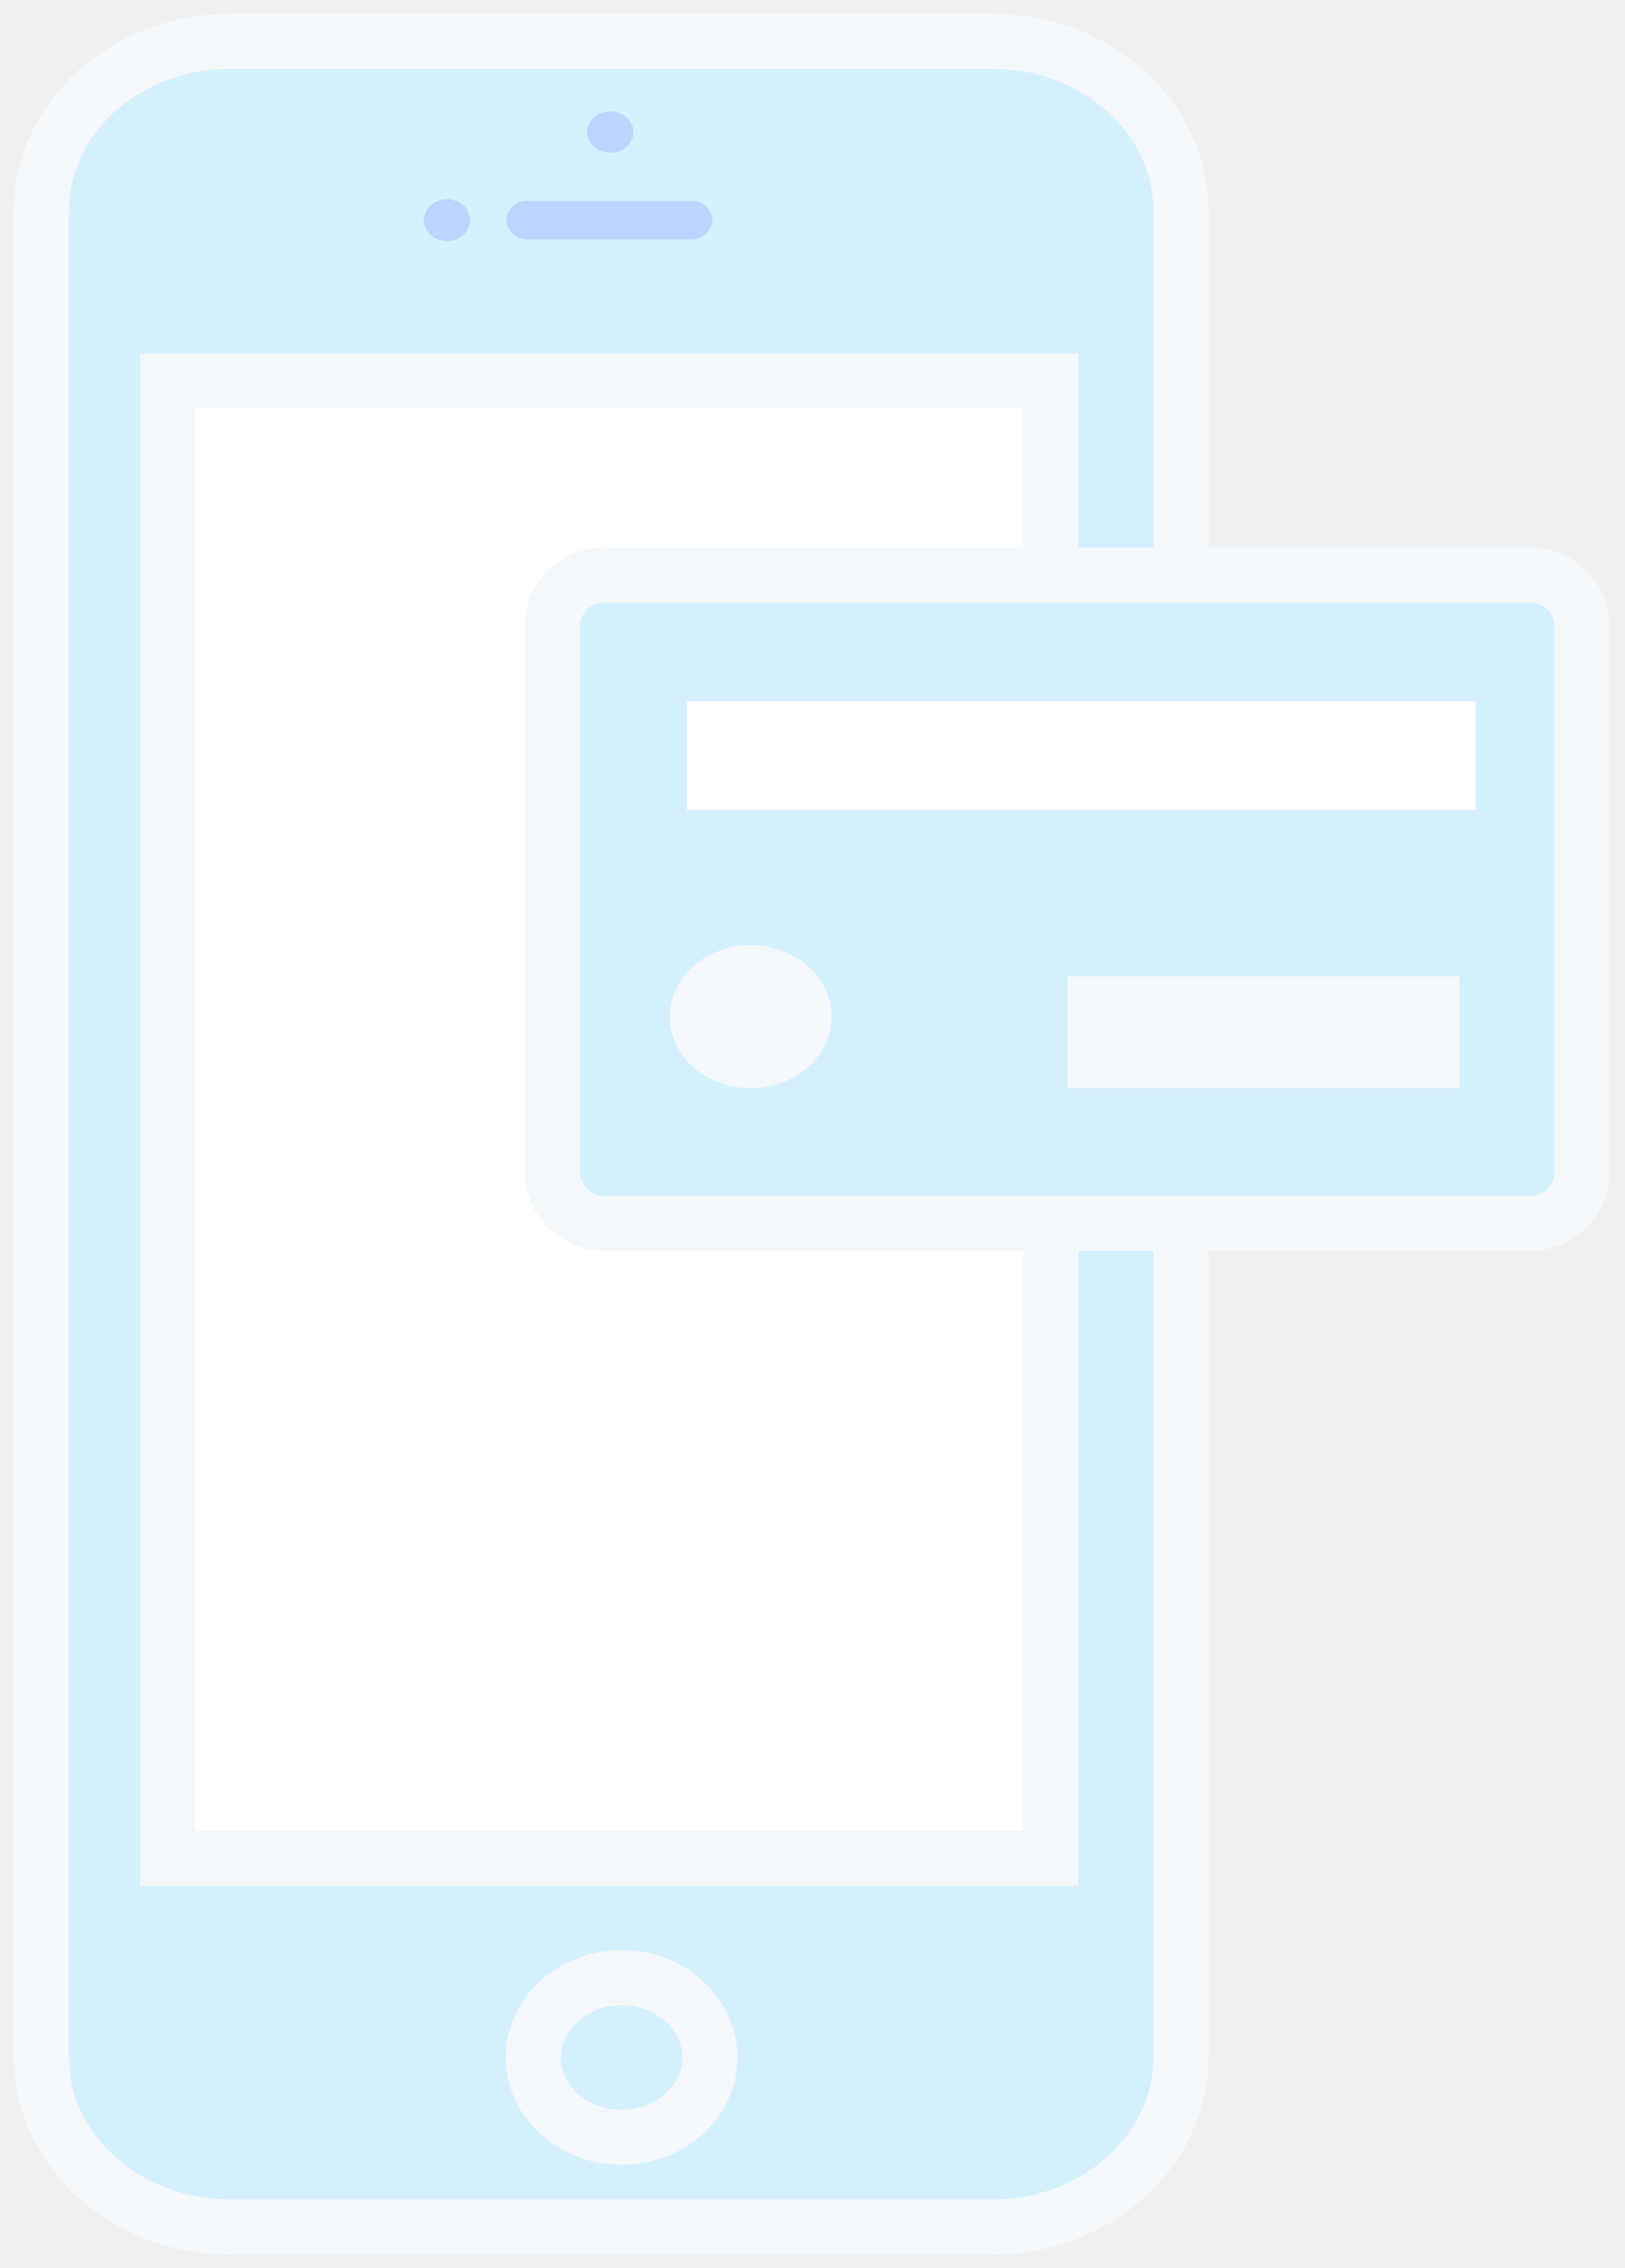
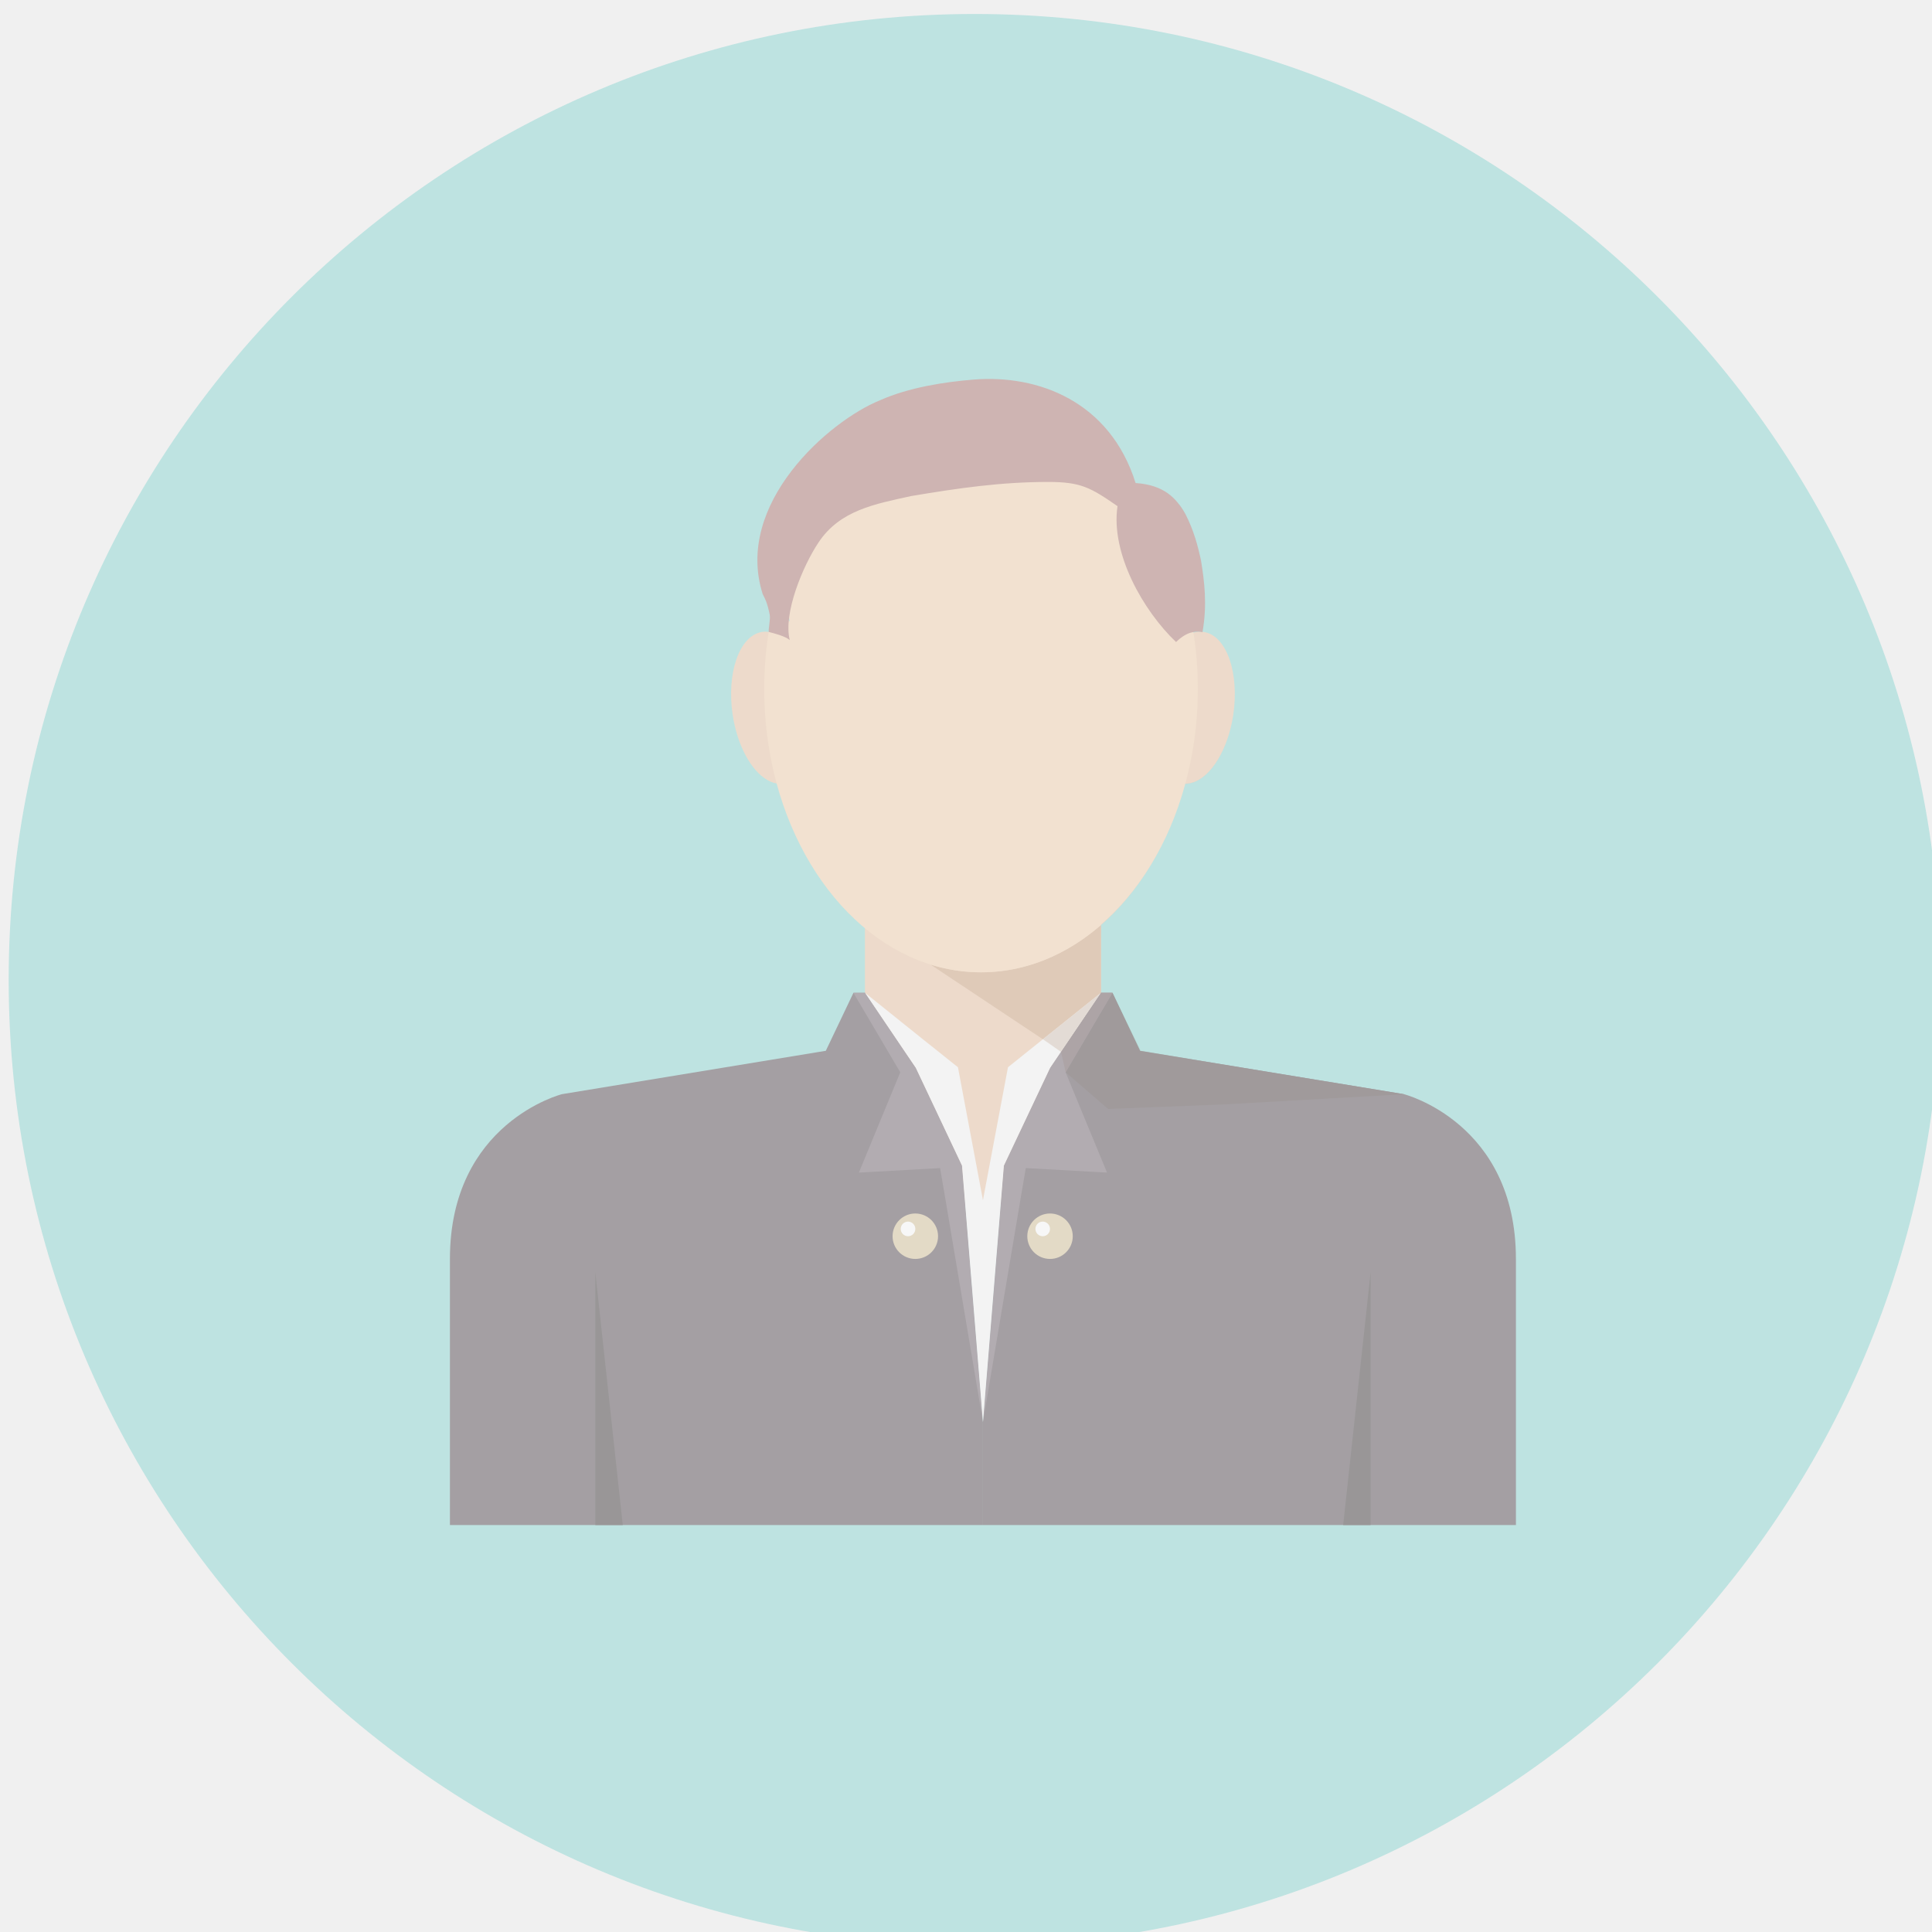
- <svg xmlns="http://www.w3.org/2000/svg" viewBox="0 0 59.02 82.43">
-   <defs>
-     <style>.cls-1,.cls-4{fill:#D5F0FF;}.cls-1,.cls-3{stroke:#f4f8fb;stroke-miterlimit:10;stroke-width:2px;}.cls-2{fill:#BCD4FF;}.cls-3,.cls-6{fill:#fff;}.cls-5{fill:#f4f8fb;}</style>
-   </defs>
-   <g id="Capa_2" data-name="Capa 2">
-     <g id="OBJECTS">
-       <path class="cls-1" d="M36.06,1.5H8.36C4.57,1.5,1.5,4.27,1.5,7.69V74.75c0,3.42,3.07,6.19,6.86,6.19h27.7c3.79,0,6.86-2.77,6.86-6.19V7.69C42.92,4.27,39.85,1.5,36.06,1.5Z" />
-       <path class="cls-2" d="M25.89,8a.74.74,0,0,1-.77.7H19.17A.74.74,0,0,1,18.4,8h0a.74.74,0,0,1,.78-.7h5.94a.74.74,0,0,1,.77.7Z" />
-       <ellipse class="cls-2" cx="22.18" cy="4.8" rx="0.84" ry="0.75" />
-       <ellipse class="cls-2" cx="16.24" cy="8" rx="0.84" ry="0.76" />
-       <ellipse class="cls-1" cx="22.59" cy="74.78" rx="3.21" ry="2.9" />
-       <rect class="cls-3" x="6.1" y="13.85" width="32.09" height="53.69" />
-       <path class="cls-1" d="M20.07,22.6a1.92,1.92,0,0,1,2.09-1.7l33.25,0a1.93,1.93,0,0,1,2.09,1.69l0,20.17a1.92,1.92,0,0,1-2.09,1.7l-33.25,0a1.92,1.92,0,0,1-2.09-1.69Z" />
-       <ellipse class="cls-4" cx="31.24" cy="36.95" rx="2.94" ry="2.6" />
-       <ellipse class="cls-5" cx="27.28" cy="36.95" rx="2.94" ry="2.6" />
-       <rect class="cls-6" x="24.97" y="25.49" width="28.66" height="3.95" />
-       <rect class="cls-5" x="38.79" y="35.49" width="14.25" height="4.06" />
+ <svg xmlns="http://www.w3.org/2000/svg" width="121.765" height="121.765" viewBox="0 0 121.765 121.765" id="svg8939" version="1.1">
+   <defs id="defs8941" />
+   <g id="layer1" transform="translate(0,-930.5972)">
+     <g id="g9561" style="opacity:0.449">
+       <path id="path6497" style="fill:#7fd2ce;fill-opacity:1;fill-rule:nonzero;stroke:none" d="m 122.311,992.362 c 0,33.624 -27.257,60.883 -60.882,60.883 -33.624,0 -60.882,-27.259 -60.882,-60.883 0,-33.624 27.259,-60.883 60.882,-60.883 33.625,0 60.882,27.259 60.882,60.883" />
+       <path id="path6499" style="fill:#e8bf9c;fill-opacity:1;fill-rule:nonzero;stroke:none" d="m 54.512,1006.236 14.884,0 0,-17.595 -14.884,0 0,17.595 z" />
+       <path id="path6501" style="fill:#e8e7e6;fill-opacity:1;fill-rule:nonzero;stroke:none" d="m 61.864,996.801 -0.013,0.006 0.006,-0.013 0.006,0.006 z" />
+       <path id="path6503" style="fill:#e8bf9c;fill-opacity:1;fill-rule:nonzero;stroke:none" d="m 49.442,979.971 c -0.374,0.071 -0.754,-0.015 -1.116,-0.235 -0.991,-0.589 -1.854,-2.143 -2.149,-4.08 -0.396,-2.638 0.415,-4.975 1.827,-5.228 0.129,-0.022 0.258,-0.03 0.381,-0.007 l 0.221,0.031 c 0.304,0.071 0.603,0.236 0.885,0.487 0.828,0.721 1.516,2.118 1.77,3.806 0.401,2.636 -0.419,4.975 -1.82,5.225" />
+       <path id="path6505" style="fill:#e8bf9c;fill-opacity:1;fill-rule:nonzero;stroke:none" d="m 77.727,975.656 c -0.333,2.19 -1.397,3.9 -2.555,4.261 -0.236,0.079 -0.474,0.102 -0.711,0.054 -1.404,-0.25 -2.223,-2.589 -1.819,-5.225 0.245,-1.601 0.87,-2.944 1.646,-3.689 0.281,-0.274 0.576,-0.471 0.884,-0.573 0.245,-0.079 0.49,-0.104 0.734,-0.056 l 0.05,0.016 c 1.374,0.29 2.159,2.606 1.771,5.211" />
+       <path id="path6507" style="fill:#453b42;fill-opacity:1;fill-rule:nonzero;stroke:none" d="m 61.951,1020.222 0,6.491 -33.594,0 c 0,0 0,-8.744 0,-16.771 0,-8.591 7.058,-10.384 7.058,-10.384 l 16.54,-2.719 0.09,-0.011 1.744,-3.659 0.731,0 2.515,3.72 0.682,1.006 2.914,6.166 0.179,2.174 1.141,13.986" />
+       <path id="path6509" style="fill:#655763;fill-opacity:1;fill-rule:nonzero;stroke:none" d="m 61.951,1020.222 -2.356,-13.986 -0.344,-2.02 -4.739,0.265 -0.38,0.018 0.38,-0.92 2.228,-5.4 -0.454,-0.767 -1.774,-3.014 -0.724,-1.228 0.731,0 2.515,3.72 0.682,1.006 2.914,6.166 0.179,2.174 1.141,13.986" />
+       <path id="path6511" style="fill:#2c2729;fill-opacity:1;fill-rule:nonzero;stroke:none" d="m 39.25,1026.712 -1.731,0 0,-15.943 1.731,15.943" />
+       <path id="path6513" style="fill:#453b42;fill-opacity:1;fill-rule:nonzero;stroke:none" d="m 95.542,1009.942 c 0,8.027 0,16.771 0,16.771 l -33.591,0 0,-6.491 1.14,-13.986 0.179,-2.174 2.916,-6.166 3.196,-4.726 0.731,0 1.742,3.659 16.631,2.73 c 0,0 7.055,1.793 7.055,10.384" />
+       <path id="path6515" style="fill:#655763;fill-opacity:1;fill-rule:nonzero;stroke:none" d="m 69.396,1003.591 0.374,0.907 -0.374,-0.018 -4.745,-0.265 -0.344,2.02 -2.356,13.986 1.14,-13.986 0.179,-2.174 2.916,-6.166 3.196,-4.726 0.731,0 -0.718,1.216 -2.236,3.792 2.236,5.413" />
+       <path id="path6517" style="fill:#2c2729;fill-opacity:1;fill-rule:nonzero;stroke:none" d="m 86.385,1026.712 -1.731,0 1.731,-15.943 0,15.943" />
+       <path id="path6519" style="fill:#f5f5f5;fill-opacity:1;fill-rule:nonzero;stroke:none" d="m 69.382,993.17 -3.196,4.726 -2.916,6.166 -0.179,2.174 -1.14,13.986 -1.141,-13.986 -0.179,-2.174 -2.914,-6.166 -0.682,-1.006 -2.515,-3.72 3.656,2.935 2.199,1.755 1.576,8.376 1.577,-8.376 5.854,-4.69" />
+       <path id="path6521" style="fill:#67a89c;fill-opacity:1;fill-rule:nonzero;stroke:none" d="m 88.487,999.56 c 0,-10e-4 0,-10e-4 0,-10e-4 l -5.13,-0.843 0.613,0.1 4.52,0.743 -0.002,10e-4 m -5.362,-0.881 -11.269,-1.85 -1.742,-3.659 -0.718,0 0,-0.001 0.721,0 1.761,3.625 -0.022,0.033 0.005,-0.003 -0.001,0.003 0.02,-0.011 0,0 5.032,0.841 5.119,0.841 1.094,0.181" />
+       <path id="path6523" style="fill:#c99a73;fill-opacity:1;fill-rule:nonzero;stroke:none" d="m 65.727,996.098 -7.08,-4.709 c 1.021,0.319 2.086,0.487 3.183,0.487 2.796,0 5.397,-1.099 7.564,-2.984 l -0.005,4.275 0.007,0 0,10e-4 -0.014,0 -3.655,2.929" />
+       <path id="path6525" style="fill:#3c2f31;fill-opacity:1;fill-rule:nonzero;stroke:none" d="m 69.84,1000.489 -2.675,-2.31 -0.001,-0.005 2.232,-3.788 0.718,-1.216 -0.731,0 0.014,0 0.718,0 1.742,3.659 11.269,1.85 0.131,0.022 0.101,0.015 5.13,0.843 c 0,0 0,0 0,10e-4 l -11.301,0.64 -7.346,0.289" />
+       <path id="path6527" style="fill:#594549;fill-opacity:1;fill-rule:nonzero;stroke:none" d="m 67.164,998.173 -0.294,-1.284 -0.002,-10e-4 2.515,-3.719 0.731,0 -0.718,1.216 -2.232,3.788" />
+       <path id="path6529" style="fill:#d3c1b2;fill-opacity:1;fill-rule:nonzero;stroke:none" d="m 66.867,996.888 -0.941,-0.657 -0.199,-0.133 3.655,-2.929 -2.515,3.719" />
+       <path id="path6531" style="fill:#f3cea7;fill-opacity:1;fill-rule:nonzero;stroke:none" d="m 75.494,974.025 c 0,1.631 -0.166,3.216 -0.489,4.714 -1.575,7.574 -6.883,13.139 -13.175,13.139 -6.343,0 -11.679,-5.659 -13.217,-13.318 -0.287,-1.452 -0.448,-2.966 -0.448,-4.535 0,-1.656 0.174,-3.257 0.504,-4.78 0.022,-0.149 0.058,-0.299 0.101,-0.448 0.036,0.156 0.079,0.323 0.122,0.479 0.302,0.07 0.604,0.235 0.885,0.486 -0.426,-1.679 0.826,-4.676 1.805,-6.138 1.345,-2.055 3.595,-2.447 5.848,-2.942 2.961,-0.494 5.657,-0.885 8.629,-0.885 2.064,0 2.876,0.296 4.58,1.475 -0.726,2.627 1.419,6.654 3.481,8.607 0.281,-0.275 0.576,-0.471 0.885,-0.573 0.072,0.321 0.136,0.644 0.18,0.974 0.207,1.208 0.309,2.455 0.309,3.744" />
+       <path id="path6533" style="fill:#a36964;fill-opacity:1;fill-rule:nonzero;stroke:none" d="m 75.789,970.446 -0.048,-0.019 c -0.246,-0.044 -0.49,-0.019 -0.738,0.055 -0.306,0.105 -0.6,0.301 -0.882,0.578 -2.062,-1.958 -4.133,-5.584 -3.689,-8.562 -1.706,-1.179 -2.309,-1.526 -4.375,-1.526 -2.971,0 -5.666,0.391 -8.629,0.889 -2.252,0.497 -4.499,0.884 -5.85,2.94 -0.975,1.46 -2.228,4.461 -1.804,6.136 -0.276,-0.245 -1.018,-0.435 -1.32,-0.509 -0.043,-0.154 0.117,-0.804 0.056,-1.099 -0.159,-0.772 -0.282,-0.976 -0.441,-1.289 -1.81,-5.695 4.173,-10.912 7.395,-12.216 1.81,-0.805 4.053,-1.156 5.906,-1.304 4.065,-0.328 8.592,1.38 10.201,6.52 1.794,0.124 2.554,0.938 3.127,1.936 0.545,1.05 0.805,2.046 0.996,2.954 0.204,1.268 0.407,2.743 0.092,4.516" />
+       <path id="path6535" style="fill:#d2be92;fill-opacity:1;fill-rule:nonzero;stroke:none" d="m 59.121,1008.511 c 0,0.79 -0.642,1.431 -1.433,1.431 -0.79,0 -1.433,-0.641 -1.433,-1.431 0,-0.791 0.642,-1.433 1.433,-1.433 0.79,0 1.433,0.641 1.433,1.433" />
+       <path id="path6537" style="fill:#ffffff;fill-opacity:1;fill-rule:nonzero;stroke:none" d="m 57.689,1008.05 c 0,0.254 -0.205,0.461 -0.46,0.461 -0.254,0 -0.461,-0.207 -0.461,-0.461 0,-0.254 0.207,-0.461 0.461,-0.461 0.255,0 0.46,0.207 0.46,0.461" />
+       <path id="path6539" style="fill:#d2be92;fill-opacity:1;fill-rule:nonzero;stroke:none" d="m 67.611,1008.511 c 0,0.79 -0.642,1.431 -1.434,1.431 -0.79,0 -1.431,-0.641 -1.431,-1.431 0,-0.791 0.641,-1.433 1.431,-1.433 0.791,0 1.434,0.641 1.434,1.433" />
+       <path id="path6541" style="fill:#ffffff;fill-opacity:1;fill-rule:nonzero;stroke:none" d="m 66.177,1008.05 c 0,0.254 -0.205,0.461 -0.46,0.461 -0.254,0 -0.459,-0.207 -0.459,-0.461 0,-0.254 0.205,-0.461 0.459,-0.461 0.255,0 0.46,0.207 0.46,0.461" />
+       <path id="path6545" style="fill:#b5947b;fill-opacity:1;fill-rule:nonzero;stroke:none" d="m 69.396,993.163 -0.002,0 0,-4.271 c 0.001,0 0.001,-10e-4 0.002,-10e-4 l 0,4.272" />
+       <path id="path6547" style="fill:#b5947b;fill-opacity:1;fill-rule:nonzero;stroke:none" d="m 74.71,979.996 c -0.002,0 -0.004,0 -0.005,0 0,-0.002 0.001,-0.005 0.002,-0.007 0.15,0 0.311,-0.025 0.463,-0.076 0.904,-0.281 1.749,-1.381 2.237,-2.888 -0.486,1.51 -1.333,2.611 -2.235,2.893 -0.154,0.051 -0.309,0.079 -0.463,0.079 m 1.14,-9.576 -0.055,-0.007 c 0,0 0,0 0,0 0.019,0.002 0.036,0.004 0.055,0.007" />
+       <path id="path6549" style="fill:#362f34;fill-opacity:1;fill-rule:nonzero;stroke:none" d="m 61.951,1026.714 -22.701,0 0,-10e-4 22.701,0 0,10e-4 m -24.433,0 -9.161,0 c 0,0 0,0 0,-10e-4 l 9.161,0 0,10e-4" />
+       <path id="path6551" style="fill:#3b646b;fill-opacity:1;fill-rule:nonzero;stroke:none" d="m 37.519,1026.716 1.731,0 0,0 -1.731,0 0,0 z" />
+       <path id="path6553" style="fill:#231f20;fill-opacity:1;fill-rule:nonzero;stroke:none" d="m 37.519,1026.714 1.731,0 0,-10e-4 -1.731,0 0,10e-4 z" />
+       <path id="path6555" style="fill:#362f34;fill-opacity:1;fill-rule:nonzero;stroke:none" d="m 95.542,1026.714 -9.158,0 0,-10e-4 9.159,0 c -0.001,10e-4 -0.001,10e-4 -0.001,10e-4 m -10.889,0 -22.703,0 0,-10e-4 22.703,0 0,10e-4" />
+       <path id="path6557" style="fill:#3b646b;fill-opacity:1;fill-rule:nonzero;stroke:none" d="m 84.654,1026.716 1.731,0 0,0 -1.731,0 0,0 z" />
+       <path id="path6559" style="fill:#231f20;fill-opacity:1;fill-rule:nonzero;stroke:none" d="m 84.654,1026.714 1.731,0 0,-10e-4 -1.731,0 0,10e-4 z" />
+       <path id="path6561" style="fill:#4f807e;fill-opacity:1;fill-rule:nonzero;stroke:none" d="m 83.97,998.816 -0.613,-0.1 -0.233,-0.037 -1.094,-0.181 1.228,0.203 0.711,0.116 m -12.114,-1.99 0.022,-0.033 0.001,10e-4 -0.019,0.029 -0.005,0.002 m 0.024,-0.011 0,0 0,0" />
+       <path id="path6563" style="fill:#302426;fill-opacity:1;fill-rule:nonzero;stroke:none" d="m 83.357,998.716 -0.101,-0.015 -0.131,-0.022 0.233,0.037" />
+       <path id="path6565" style="fill:#be9e86;fill-opacity:1;fill-rule:nonzero;stroke:none" d="m 69.394,988.892 0,-0.018 c 1.761,-1.525 3.234,-3.571 4.289,-5.971 -1.055,2.404 -2.526,4.455 -4.286,5.987 -0.001,0 -0.001,10e-4 -0.002,10e-4 m 4.296,-6.004 c 0.001,-0.004 0.002,-0.007 0.004,-0.011 -0.001,0.004 -0.002,0.008 -0.004,0.011 m 0.925,-2.57 c 0.031,-0.11 0.062,-0.22 0.091,-0.33 0.001,0 0.001,0 0.001,0 -0.001,0.002 -0.002,0.005 -0.002,0.007 -0.029,0.107 -0.06,0.216 -0.09,0.323" />
+       <path id="path6567" style="fill:#7f504e;fill-opacity:1;fill-rule:nonzero;stroke:none" d="m 75.795,970.412 0,0 c 0.002,-0.015 0.005,-0.031 0.007,-0.046 -0.002,0.015 -0.005,0.031 -0.007,0.046 0,0 0,0 0,0 m 0.113,-2.857 c -0.05,-0.58 -0.133,-1.121 -0.214,-1.629 -0.015,-0.079 -0.033,-0.158 -0.05,-0.236 0.019,0.08 0.036,0.16 0.052,0.24 0.081,0.506 0.163,1.046 0.211,1.625 m -0.636,-3.231 c -0.149,-0.436 -0.335,-0.886 -0.576,-1.347 -0.13,-0.217 -0.26,-0.424 -0.406,-0.621 0.152,0.195 0.286,0.404 0.411,0.621 0.239,0.461 0.424,0.91 0.571,1.347" />
    </g>
  </g>
</svg>
